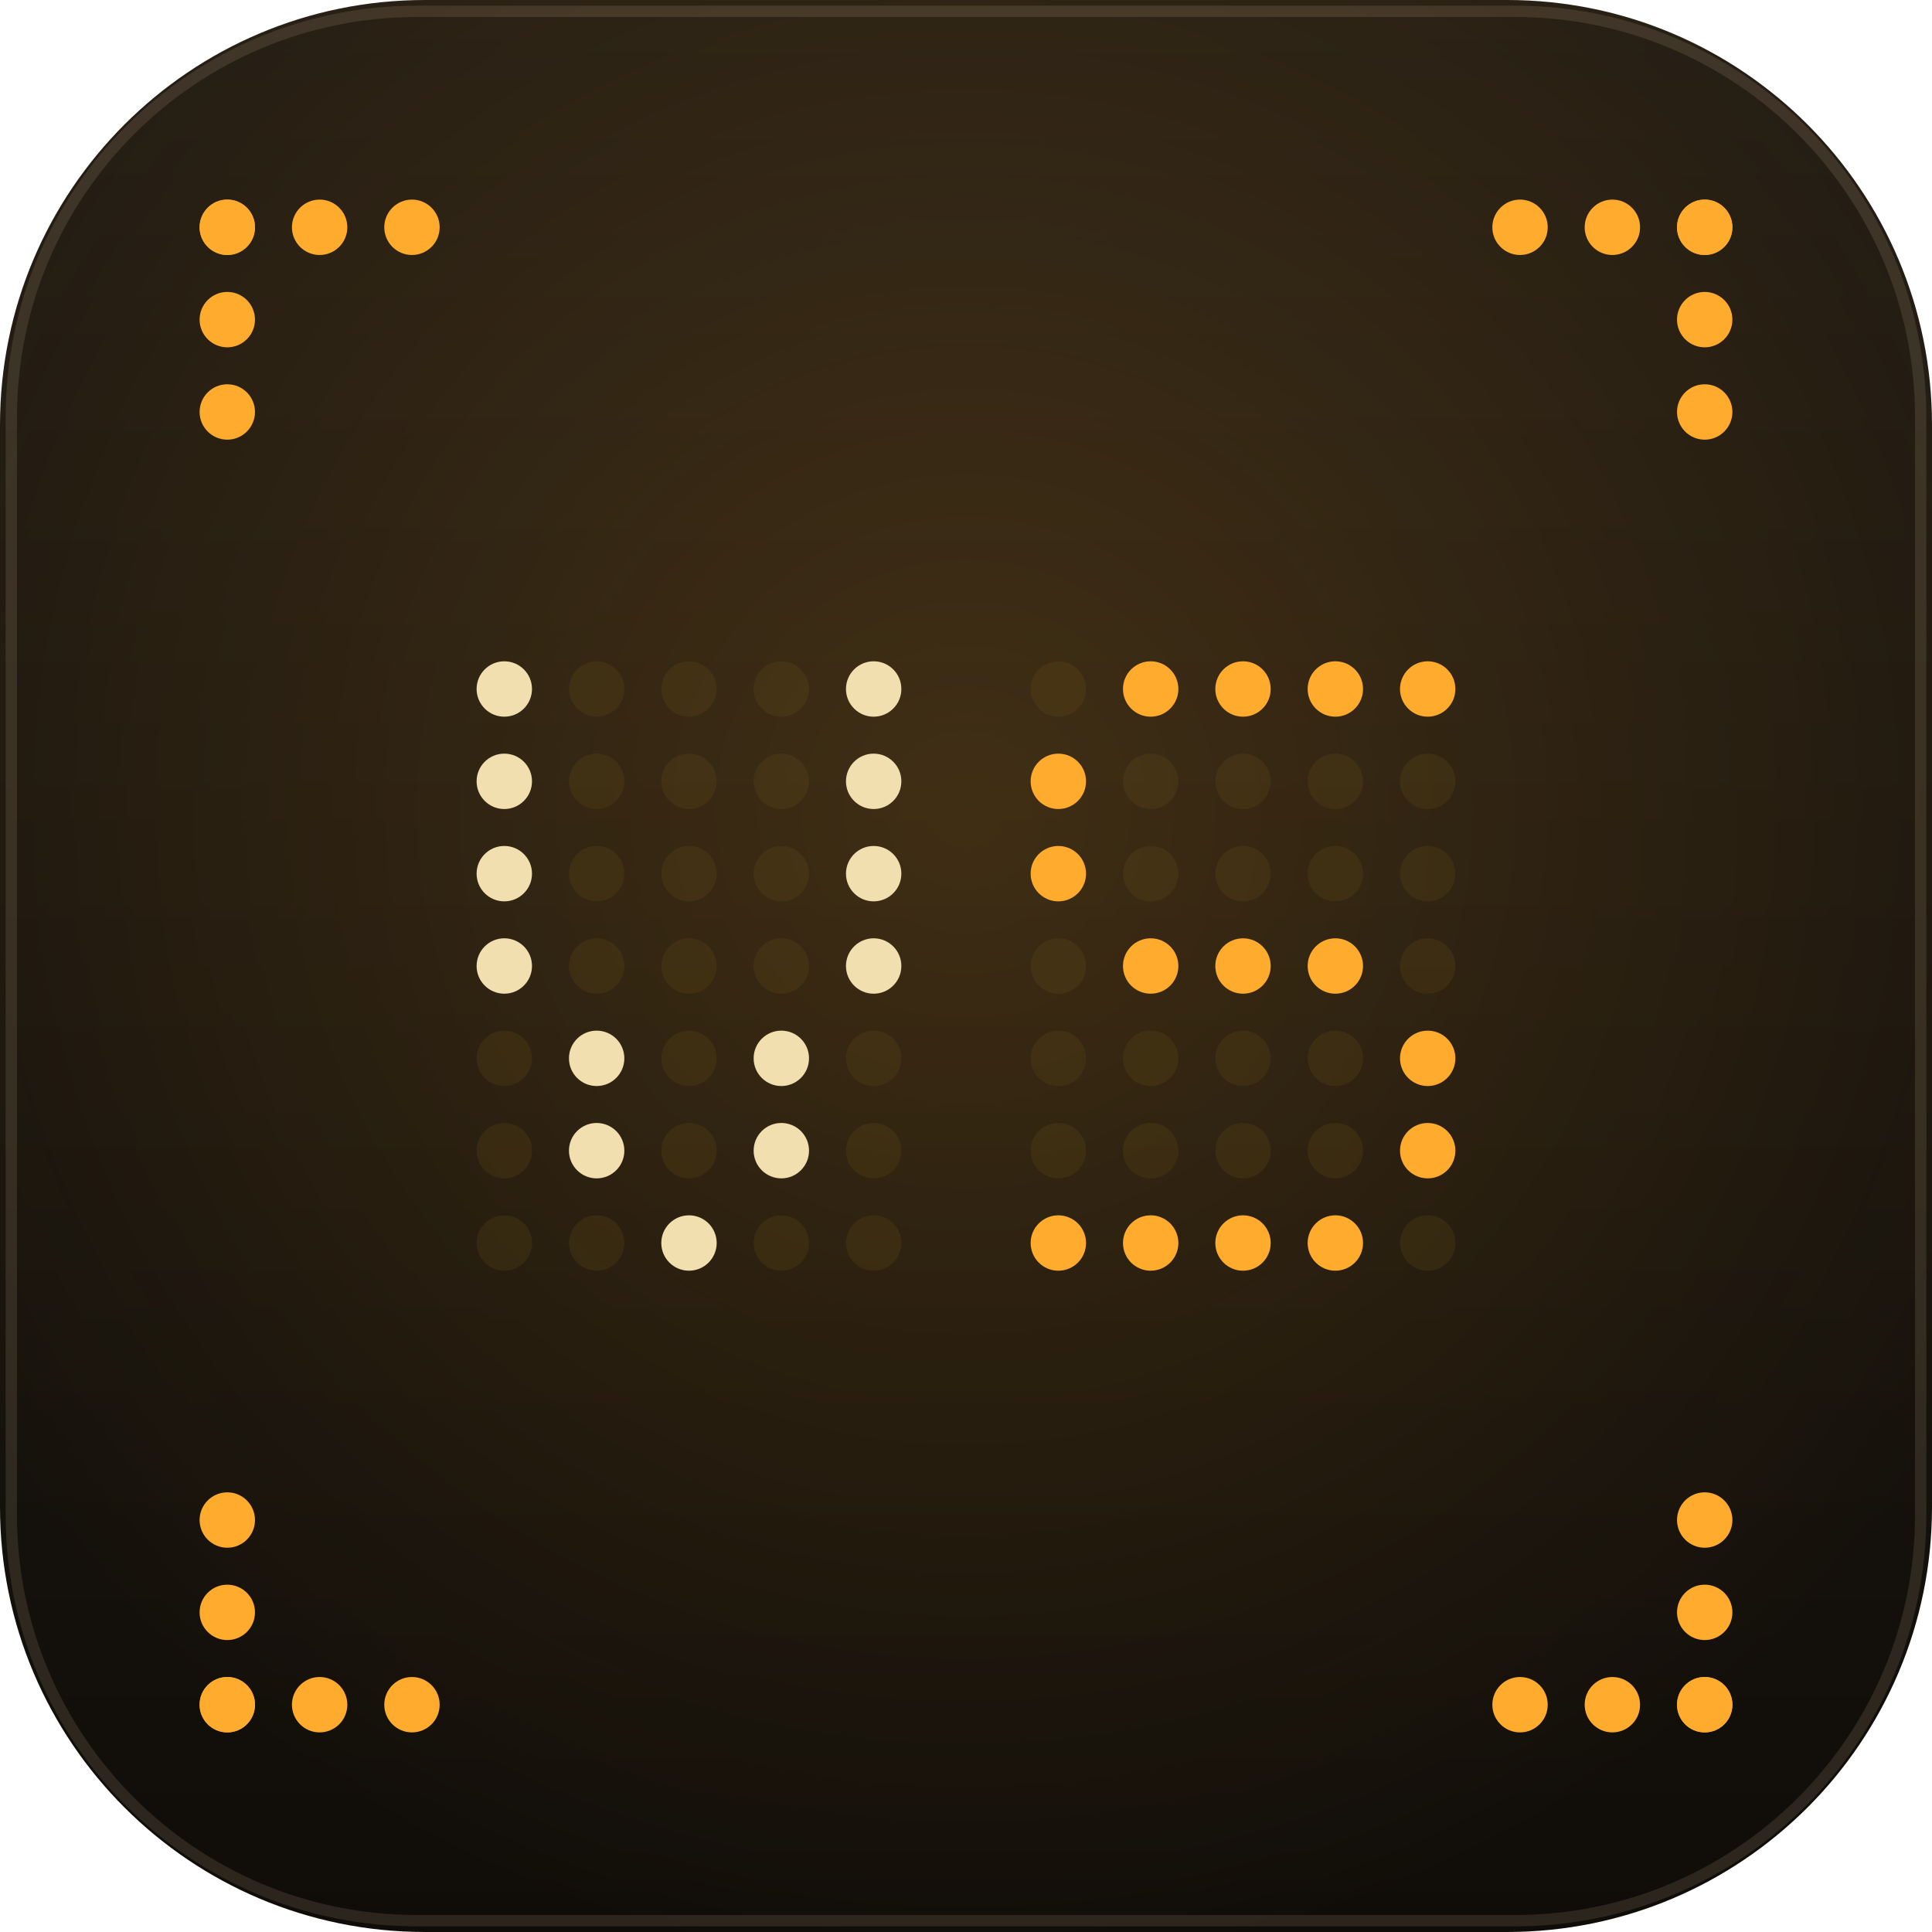
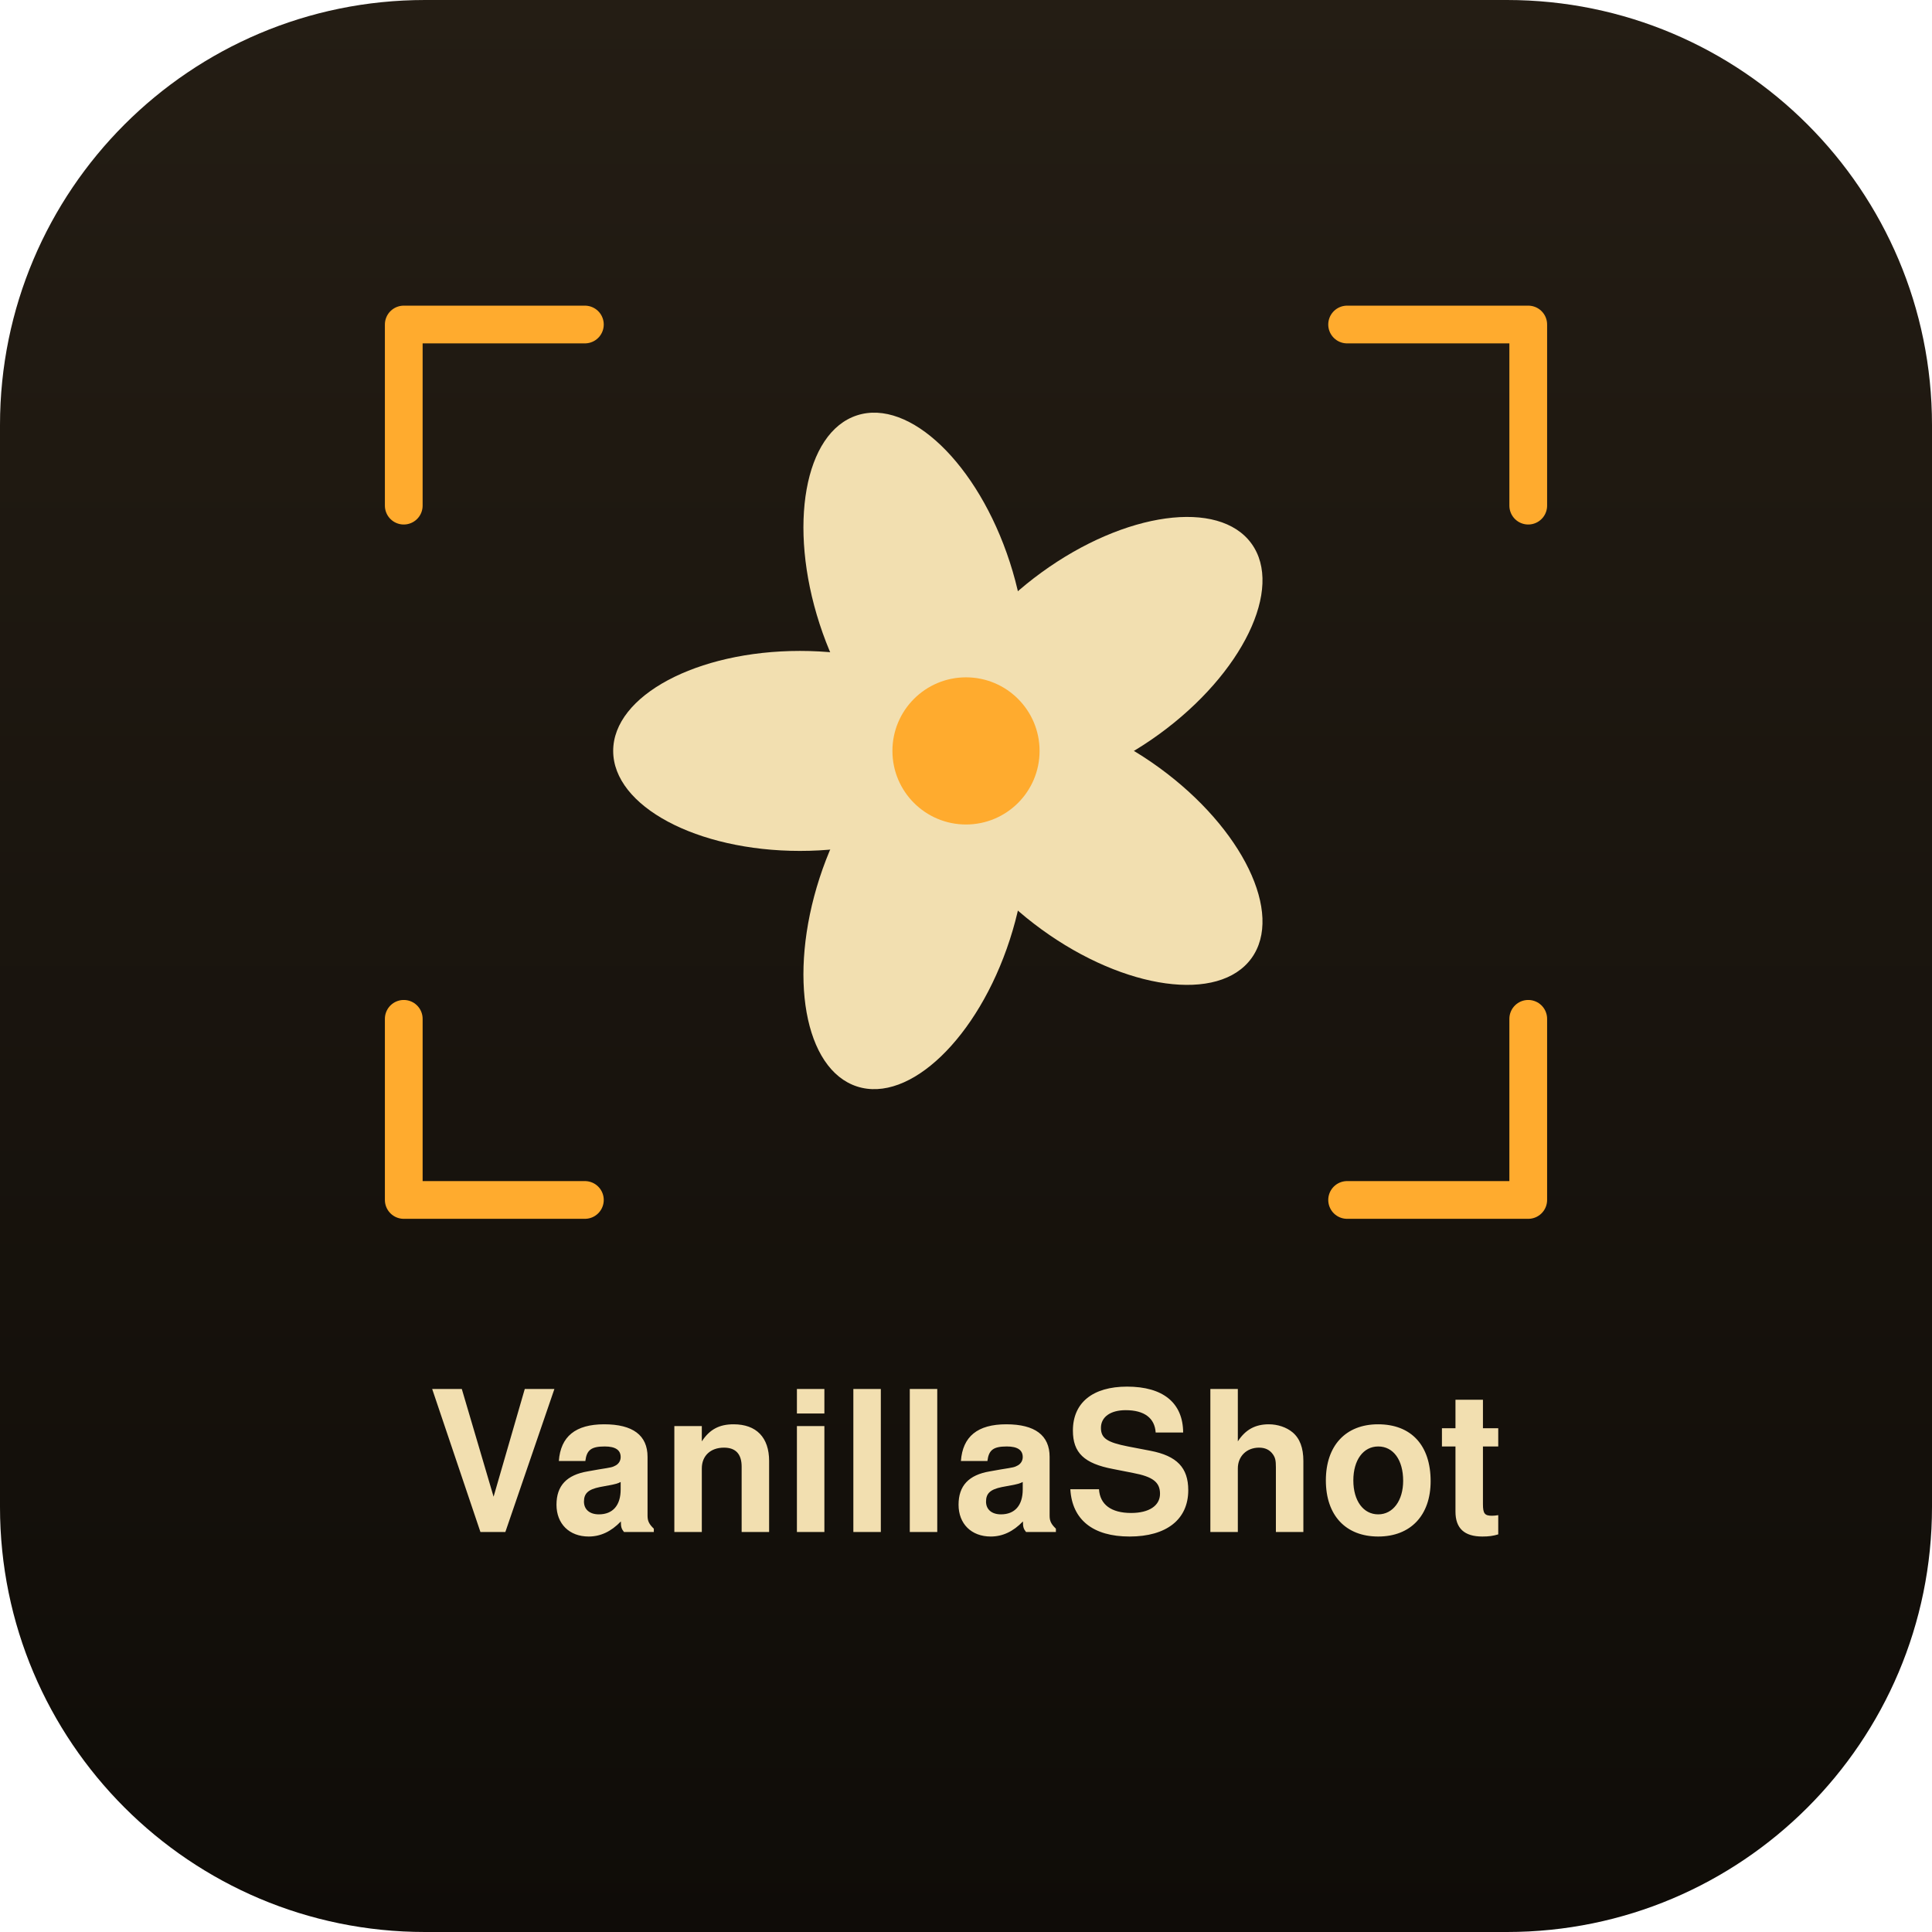
<svg xmlns="http://www.w3.org/2000/svg" width="1024" height="1024" viewBox="0 0 1024 1024">
  <defs>
    <linearGradient id="tile" x1="0" y1="0" x2="0" y2="1">
      <stop offset="0%" stop-color="#241d14" />
-       <stop offset="100%" stop-color="#100d09" />
+       <stop offset="100%" stop-color="#0f0c08" />
    </linearGradient>
-     <radialGradient id="glow" cx="50%" cy="42%" r="60%">
-       <stop offset="0%" stop-color="#ffab2e" stop-opacity="0.16" />
-       <stop offset="100%" stop-color="#ffab2e" stop-opacity="0" />
-     </radialGradient>
  </defs>
  <rect width="1024" height="1024" rx="225.28" fill="url(#tile)" />
-   <rect width="1024" height="1024" rx="225.28" fill="url(#glow)" />
-   <rect x="6" y="6" width="1012" height="1012" rx="215.04" fill="none" stroke="#f2dfb0" stroke-opacity="0.12" stroke-width="6" />
-   <circle cx="120.47" cy="120.47" r="14.68" fill="#ffab2e" opacity="1" />
-   <circle cx="120.47" cy="120.47" r="14.68" fill="#ffab2e" opacity="1" />
-   <circle cx="169.41" cy="120.47" r="14.68" fill="#ffab2e" opacity="1" />
-   <circle cx="120.47" cy="169.41" r="14.68" fill="#ffab2e" opacity="1" />
-   <circle cx="218.35" cy="120.47" r="14.68" fill="#ffab2e" opacity="1" />
-   <circle cx="120.47" cy="218.35" r="14.68" fill="#ffab2e" opacity="1" />
-   <circle cx="903.53" cy="120.47" r="14.68" fill="#ffab2e" opacity="1" />
-   <circle cx="903.53" cy="120.47" r="14.68" fill="#ffab2e" opacity="1" />
-   <circle cx="854.59" cy="120.47" r="14.68" fill="#ffab2e" opacity="1" />
-   <circle cx="903.53" cy="169.41" r="14.68" fill="#ffab2e" opacity="1" />
-   <circle cx="805.65" cy="120.47" r="14.68" fill="#ffab2e" opacity="1" />
-   <circle cx="903.53" cy="218.35" r="14.68" fill="#ffab2e" opacity="1" />
-   <circle cx="120.47" cy="903.53" r="14.68" fill="#ffab2e" opacity="1" />
-   <circle cx="120.47" cy="903.53" r="14.68" fill="#ffab2e" opacity="1" />
-   <circle cx="169.41" cy="903.53" r="14.68" fill="#ffab2e" opacity="1" />
-   <circle cx="120.47" cy="854.59" r="14.68" fill="#ffab2e" opacity="1" />
-   <circle cx="218.35" cy="903.53" r="14.68" fill="#ffab2e" opacity="1" />
-   <circle cx="120.47" cy="805.65" r="14.68" fill="#ffab2e" opacity="1" />
-   <circle cx="903.53" cy="903.53" r="14.68" fill="#ffab2e" opacity="1" />
-   <circle cx="903.53" cy="903.53" r="14.68" fill="#ffab2e" opacity="1" />
-   <circle cx="854.59" cy="903.53" r="14.68" fill="#ffab2e" opacity="1" />
-   <circle cx="903.53" cy="854.59" r="14.68" fill="#ffab2e" opacity="1" />
-   <circle cx="805.65" cy="903.53" r="14.68" fill="#ffab2e" opacity="1" />
-   <circle cx="903.53" cy="805.65" r="14.68" fill="#ffab2e" opacity="1" />
-   <circle cx="267.29" cy="365.18" r="14.68" fill="#f2dfb0" opacity="1" />
-   <circle cx="316.24" cy="365.18" r="14.68" fill="#6b5017" opacity="0.22" />
-   <circle cx="365.18" cy="365.18" r="14.68" fill="#6b5017" opacity="0.22" />
-   <circle cx="414.12" cy="365.18" r="14.68" fill="#6b5017" opacity="0.22" />
-   <circle cx="463.06" cy="365.18" r="14.68" fill="#f2dfb0" opacity="1" />
-   <circle cx="267.29" cy="414.12" r="14.68" fill="#f2dfb0" opacity="1" />
-   <circle cx="316.24" cy="414.12" r="14.68" fill="#6b5017" opacity="0.22" />
-   <circle cx="365.18" cy="414.12" r="14.68" fill="#6b5017" opacity="0.22" />
-   <circle cx="414.12" cy="414.12" r="14.68" fill="#6b5017" opacity="0.22" />
-   <circle cx="463.06" cy="414.12" r="14.68" fill="#f2dfb0" opacity="1" />
-   <circle cx="267.29" cy="463.06" r="14.68" fill="#f2dfb0" opacity="1" />
-   <circle cx="316.24" cy="463.06" r="14.68" fill="#6b5017" opacity="0.22" />
-   <circle cx="365.18" cy="463.06" r="14.68" fill="#6b5017" opacity="0.22" />
-   <circle cx="414.12" cy="463.06" r="14.68" fill="#6b5017" opacity="0.22" />
-   <circle cx="463.06" cy="463.06" r="14.68" fill="#f2dfb0" opacity="1" />
-   <circle cx="267.29" cy="512.00" r="14.68" fill="#f2dfb0" opacity="1" />
-   <circle cx="316.24" cy="512.00" r="14.68" fill="#6b5017" opacity="0.22" />
-   <circle cx="365.18" cy="512.00" r="14.68" fill="#6b5017" opacity="0.22" />
-   <circle cx="414.12" cy="512.00" r="14.68" fill="#6b5017" opacity="0.22" />
-   <circle cx="463.06" cy="512.00" r="14.68" fill="#f2dfb0" opacity="1" />
-   <circle cx="267.29" cy="560.94" r="14.68" fill="#6b5017" opacity="0.22" />
-   <circle cx="316.24" cy="560.94" r="14.68" fill="#f2dfb0" opacity="1" />
-   <circle cx="365.18" cy="560.94" r="14.68" fill="#6b5017" opacity="0.22" />
-   <circle cx="414.12" cy="560.94" r="14.68" fill="#f2dfb0" opacity="1" />
-   <circle cx="463.06" cy="560.94" r="14.68" fill="#6b5017" opacity="0.22" />
-   <circle cx="267.29" cy="609.88" r="14.68" fill="#6b5017" opacity="0.22" />
-   <circle cx="316.24" cy="609.88" r="14.68" fill="#f2dfb0" opacity="1" />
-   <circle cx="365.18" cy="609.88" r="14.68" fill="#6b5017" opacity="0.22" />
-   <circle cx="414.12" cy="609.88" r="14.68" fill="#f2dfb0" opacity="1" />
-   <circle cx="463.06" cy="609.88" r="14.68" fill="#6b5017" opacity="0.22" />
-   <circle cx="267.29" cy="658.82" r="14.68" fill="#6b5017" opacity="0.22" />
-   <circle cx="316.24" cy="658.82" r="14.68" fill="#6b5017" opacity="0.22" />
-   <circle cx="365.18" cy="658.82" r="14.68" fill="#f2dfb0" opacity="1" />
-   <circle cx="414.12" cy="658.82" r="14.68" fill="#6b5017" opacity="0.22" />
-   <circle cx="463.06" cy="658.82" r="14.68" fill="#6b5017" opacity="0.22" />
-   <circle cx="560.94" cy="365.18" r="14.68" fill="#6b5017" opacity="0.22" />
-   <circle cx="609.88" cy="365.18" r="14.68" fill="#ffab2e" opacity="1" />
-   <circle cx="658.82" cy="365.18" r="14.68" fill="#ffab2e" opacity="1" />
-   <circle cx="707.76" cy="365.18" r="14.68" fill="#ffab2e" opacity="1" />
-   <circle cx="756.71" cy="365.18" r="14.68" fill="#ffab2e" opacity="1" />
-   <circle cx="560.94" cy="414.12" r="14.68" fill="#ffab2e" opacity="1" />
-   <circle cx="609.88" cy="414.12" r="14.68" fill="#6b5017" opacity="0.22" />
-   <circle cx="658.82" cy="414.12" r="14.68" fill="#6b5017" opacity="0.22" />
-   <circle cx="707.76" cy="414.12" r="14.68" fill="#6b5017" opacity="0.22" />
-   <circle cx="756.71" cy="414.12" r="14.68" fill="#6b5017" opacity="0.22" />
-   <circle cx="560.94" cy="463.06" r="14.68" fill="#ffab2e" opacity="1" />
-   <circle cx="609.88" cy="463.06" r="14.68" fill="#6b5017" opacity="0.22" />
-   <circle cx="658.82" cy="463.06" r="14.68" fill="#6b5017" opacity="0.22" />
-   <circle cx="707.76" cy="463.06" r="14.68" fill="#6b5017" opacity="0.22" />
-   <circle cx="756.71" cy="463.06" r="14.68" fill="#6b5017" opacity="0.22" />
-   <circle cx="560.94" cy="512.00" r="14.68" fill="#6b5017" opacity="0.22" />
-   <circle cx="609.88" cy="512.00" r="14.68" fill="#ffab2e" opacity="1" />
-   <circle cx="658.82" cy="512.00" r="14.68" fill="#ffab2e" opacity="1" />
-   <circle cx="707.76" cy="512.00" r="14.68" fill="#ffab2e" opacity="1" />
-   <circle cx="756.71" cy="512.00" r="14.68" fill="#6b5017" opacity="0.22" />
-   <circle cx="560.94" cy="560.94" r="14.68" fill="#6b5017" opacity="0.22" />
-   <circle cx="609.88" cy="560.94" r="14.68" fill="#6b5017" opacity="0.22" />
-   <circle cx="658.82" cy="560.94" r="14.68" fill="#6b5017" opacity="0.22" />
-   <circle cx="707.76" cy="560.94" r="14.68" fill="#6b5017" opacity="0.22" />
-   <circle cx="756.71" cy="560.94" r="14.68" fill="#ffab2e" opacity="1" />
-   <circle cx="560.94" cy="609.88" r="14.68" fill="#6b5017" opacity="0.22" />
-   <circle cx="609.88" cy="609.88" r="14.68" fill="#6b5017" opacity="0.22" />
-   <circle cx="658.82" cy="609.88" r="14.68" fill="#6b5017" opacity="0.22" />
-   <circle cx="707.76" cy="609.88" r="14.68" fill="#6b5017" opacity="0.22" />
-   <circle cx="756.71" cy="609.88" r="14.68" fill="#ffab2e" opacity="1" />
-   <circle cx="560.94" cy="658.82" r="14.68" fill="#ffab2e" opacity="1" />
-   <circle cx="609.88" cy="658.82" r="14.68" fill="#ffab2e" opacity="1" />
-   <circle cx="658.82" cy="658.82" r="14.68" fill="#ffab2e" opacity="1" />
-   <circle cx="707.76" cy="658.82" r="14.68" fill="#ffab2e" opacity="1" />
-   <circle cx="756.71" cy="658.82" r="14.68" fill="#6b5017" opacity="0.22" />
+   <g fill="none" stroke="#ffab2e" stroke-width="20" stroke-linecap="round" stroke-linejoin="round">
+     <path d="M 310 172 H 214 V 268" />
+     <path d="M 714 172 H 810 V 268" />
+     <path d="M 310 636 H 214 V 540" />
+     <path d="M 714 636 H 810 V 540" />
+   </g>
+   <g fill="#f2dfb0">
+     <g transform="rotate(-90 512 398)">
+       <ellipse cx="512" cy="310" rx="53" ry="99" />
+     </g>
+     <g transform="rotate(-18 512 398)">
+       <ellipse cx="512" cy="310" rx="53" ry="99" />
+     </g>
+     <g transform="rotate(54 512 398)">
+       <ellipse cx="512" cy="310" rx="53" ry="99" />
+     </g>
+     <g transform="rotate(126 512 398)">
+       <ellipse cx="512" cy="310" rx="53" ry="99" />
+     </g>
+     <g transform="rotate(198 512 398)">
+       <ellipse cx="512" cy="310" rx="53" ry="99" />
+     </g>
+   </g>
+   <circle cx="512" cy="398" r="39" fill="#ffab2e" />
+   <text x="512" y="812" text-anchor="middle" font-family="Helvetica Neue, Helvetica, Arial, sans-serif" font-size="104" font-weight="600" letter-spacing="1" fill="#f2dfb0">VanillaShot</text>
</svg>
